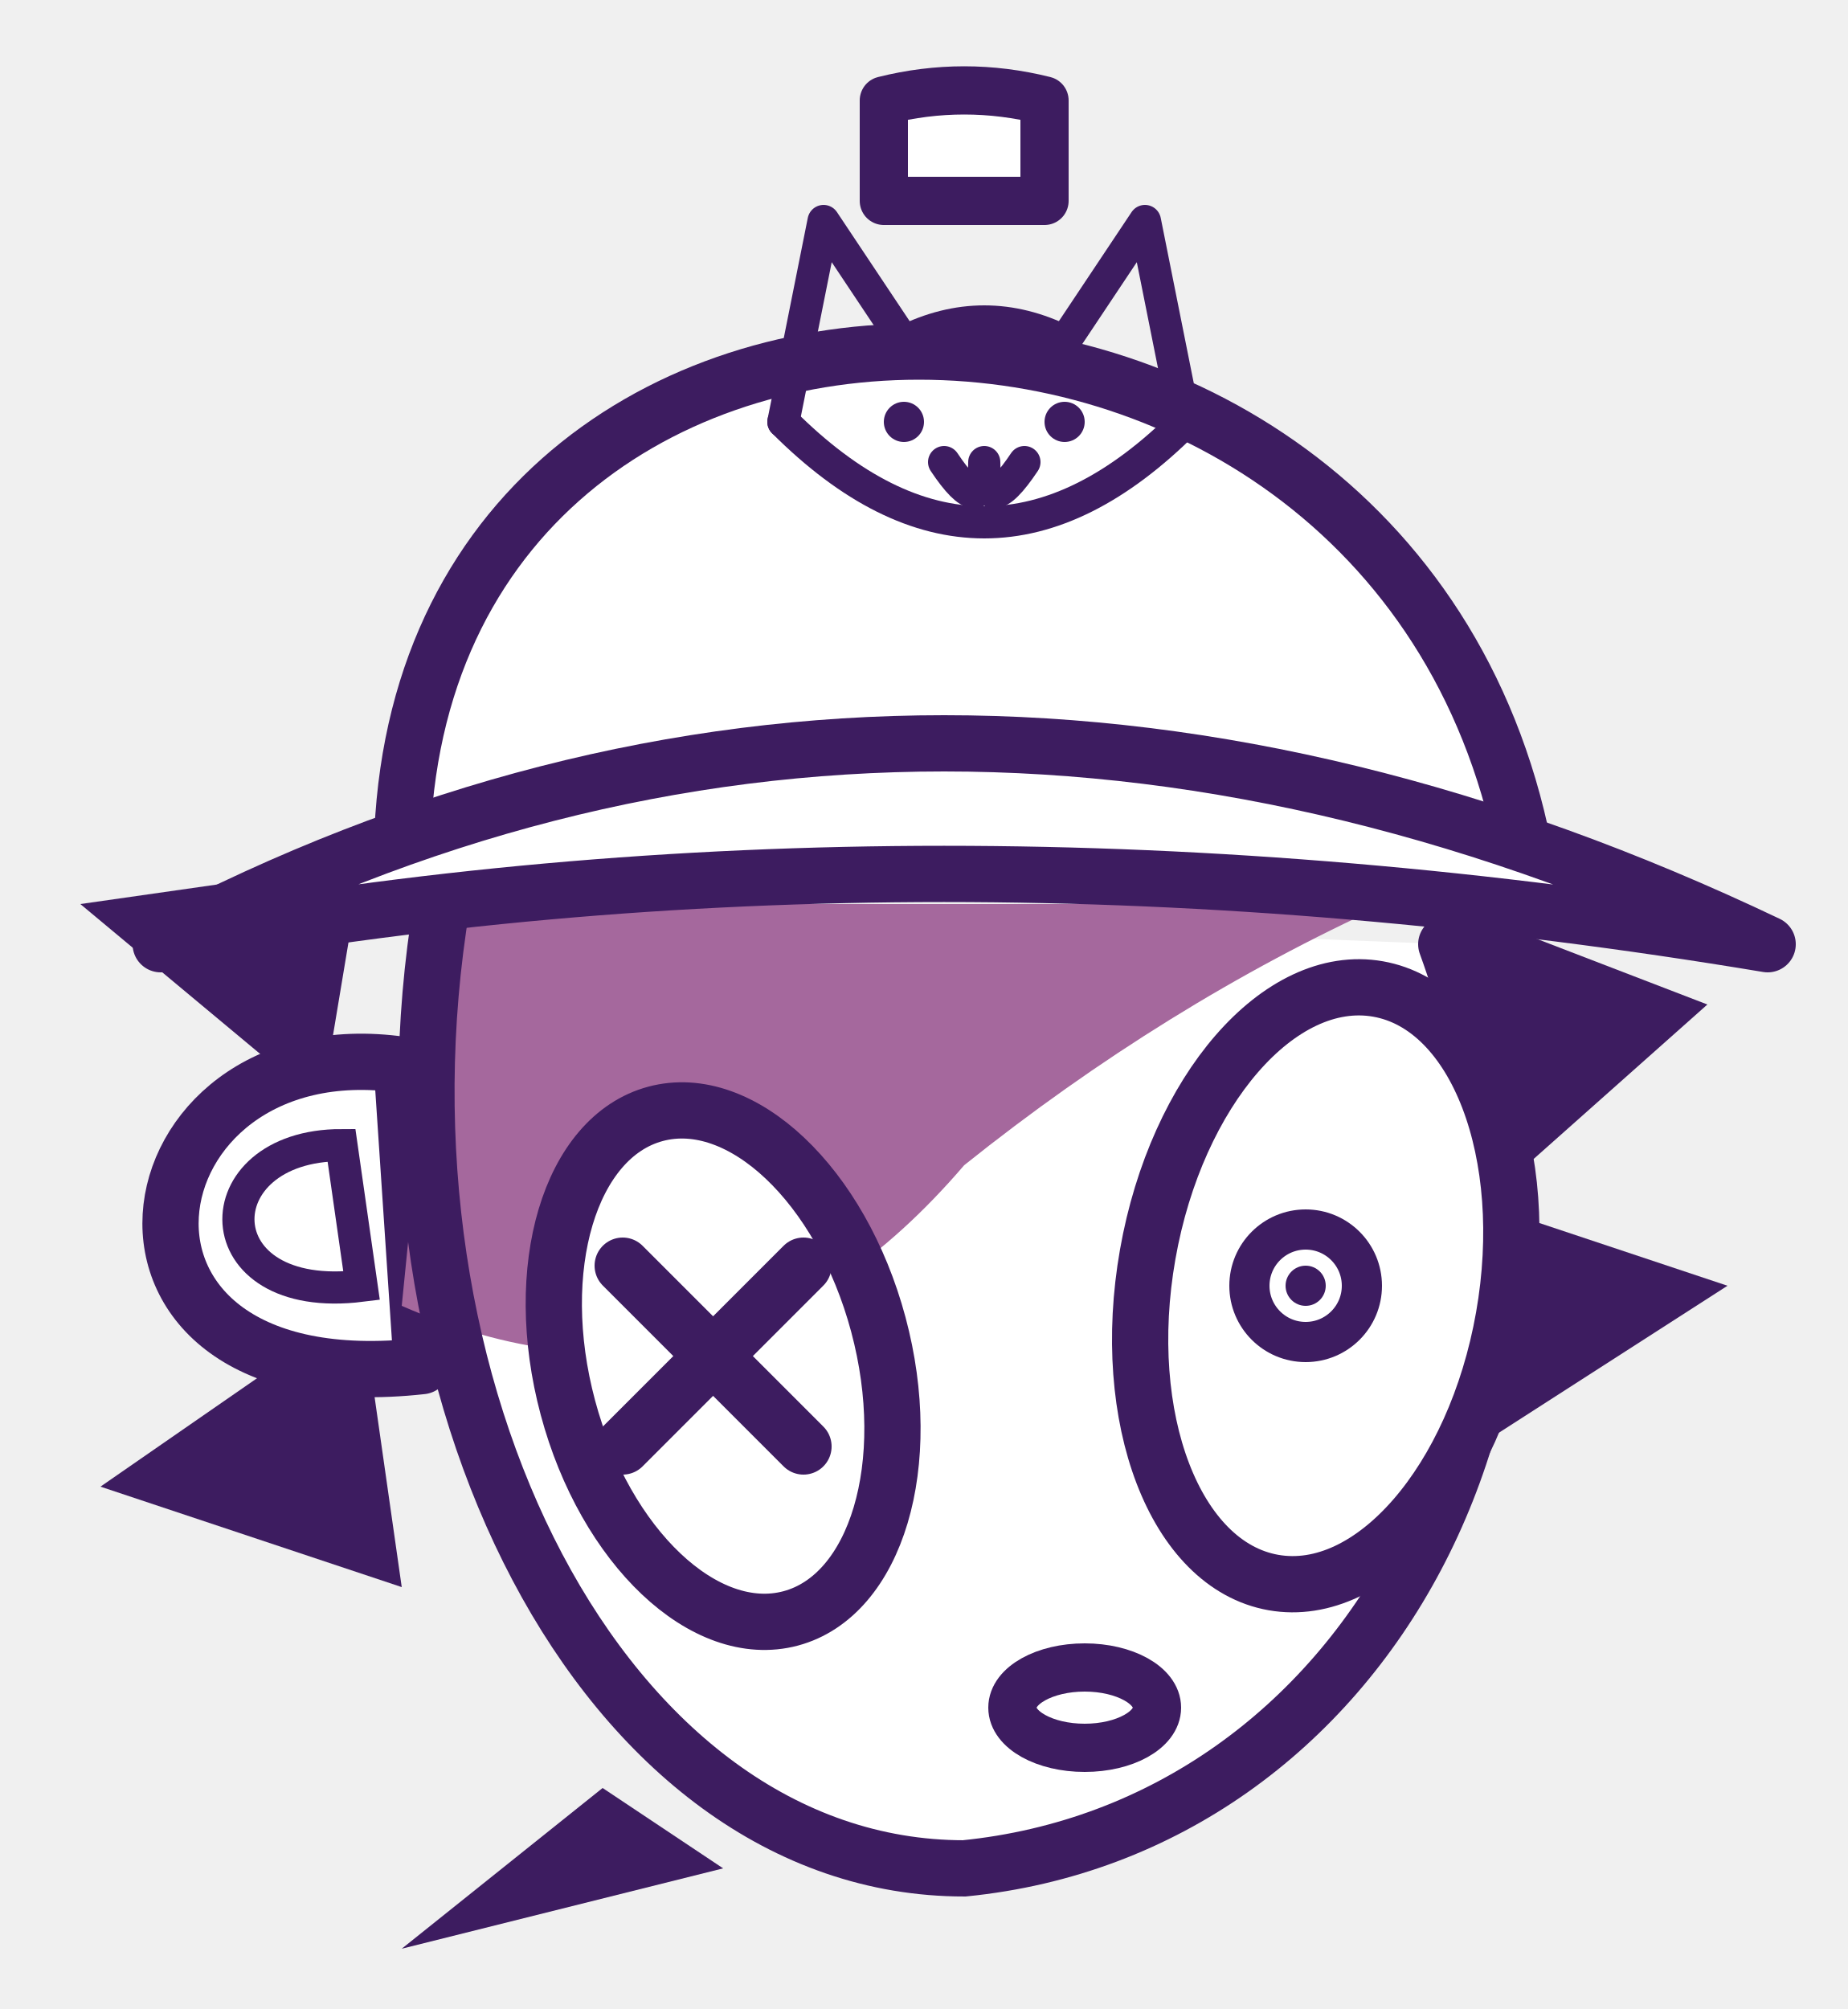
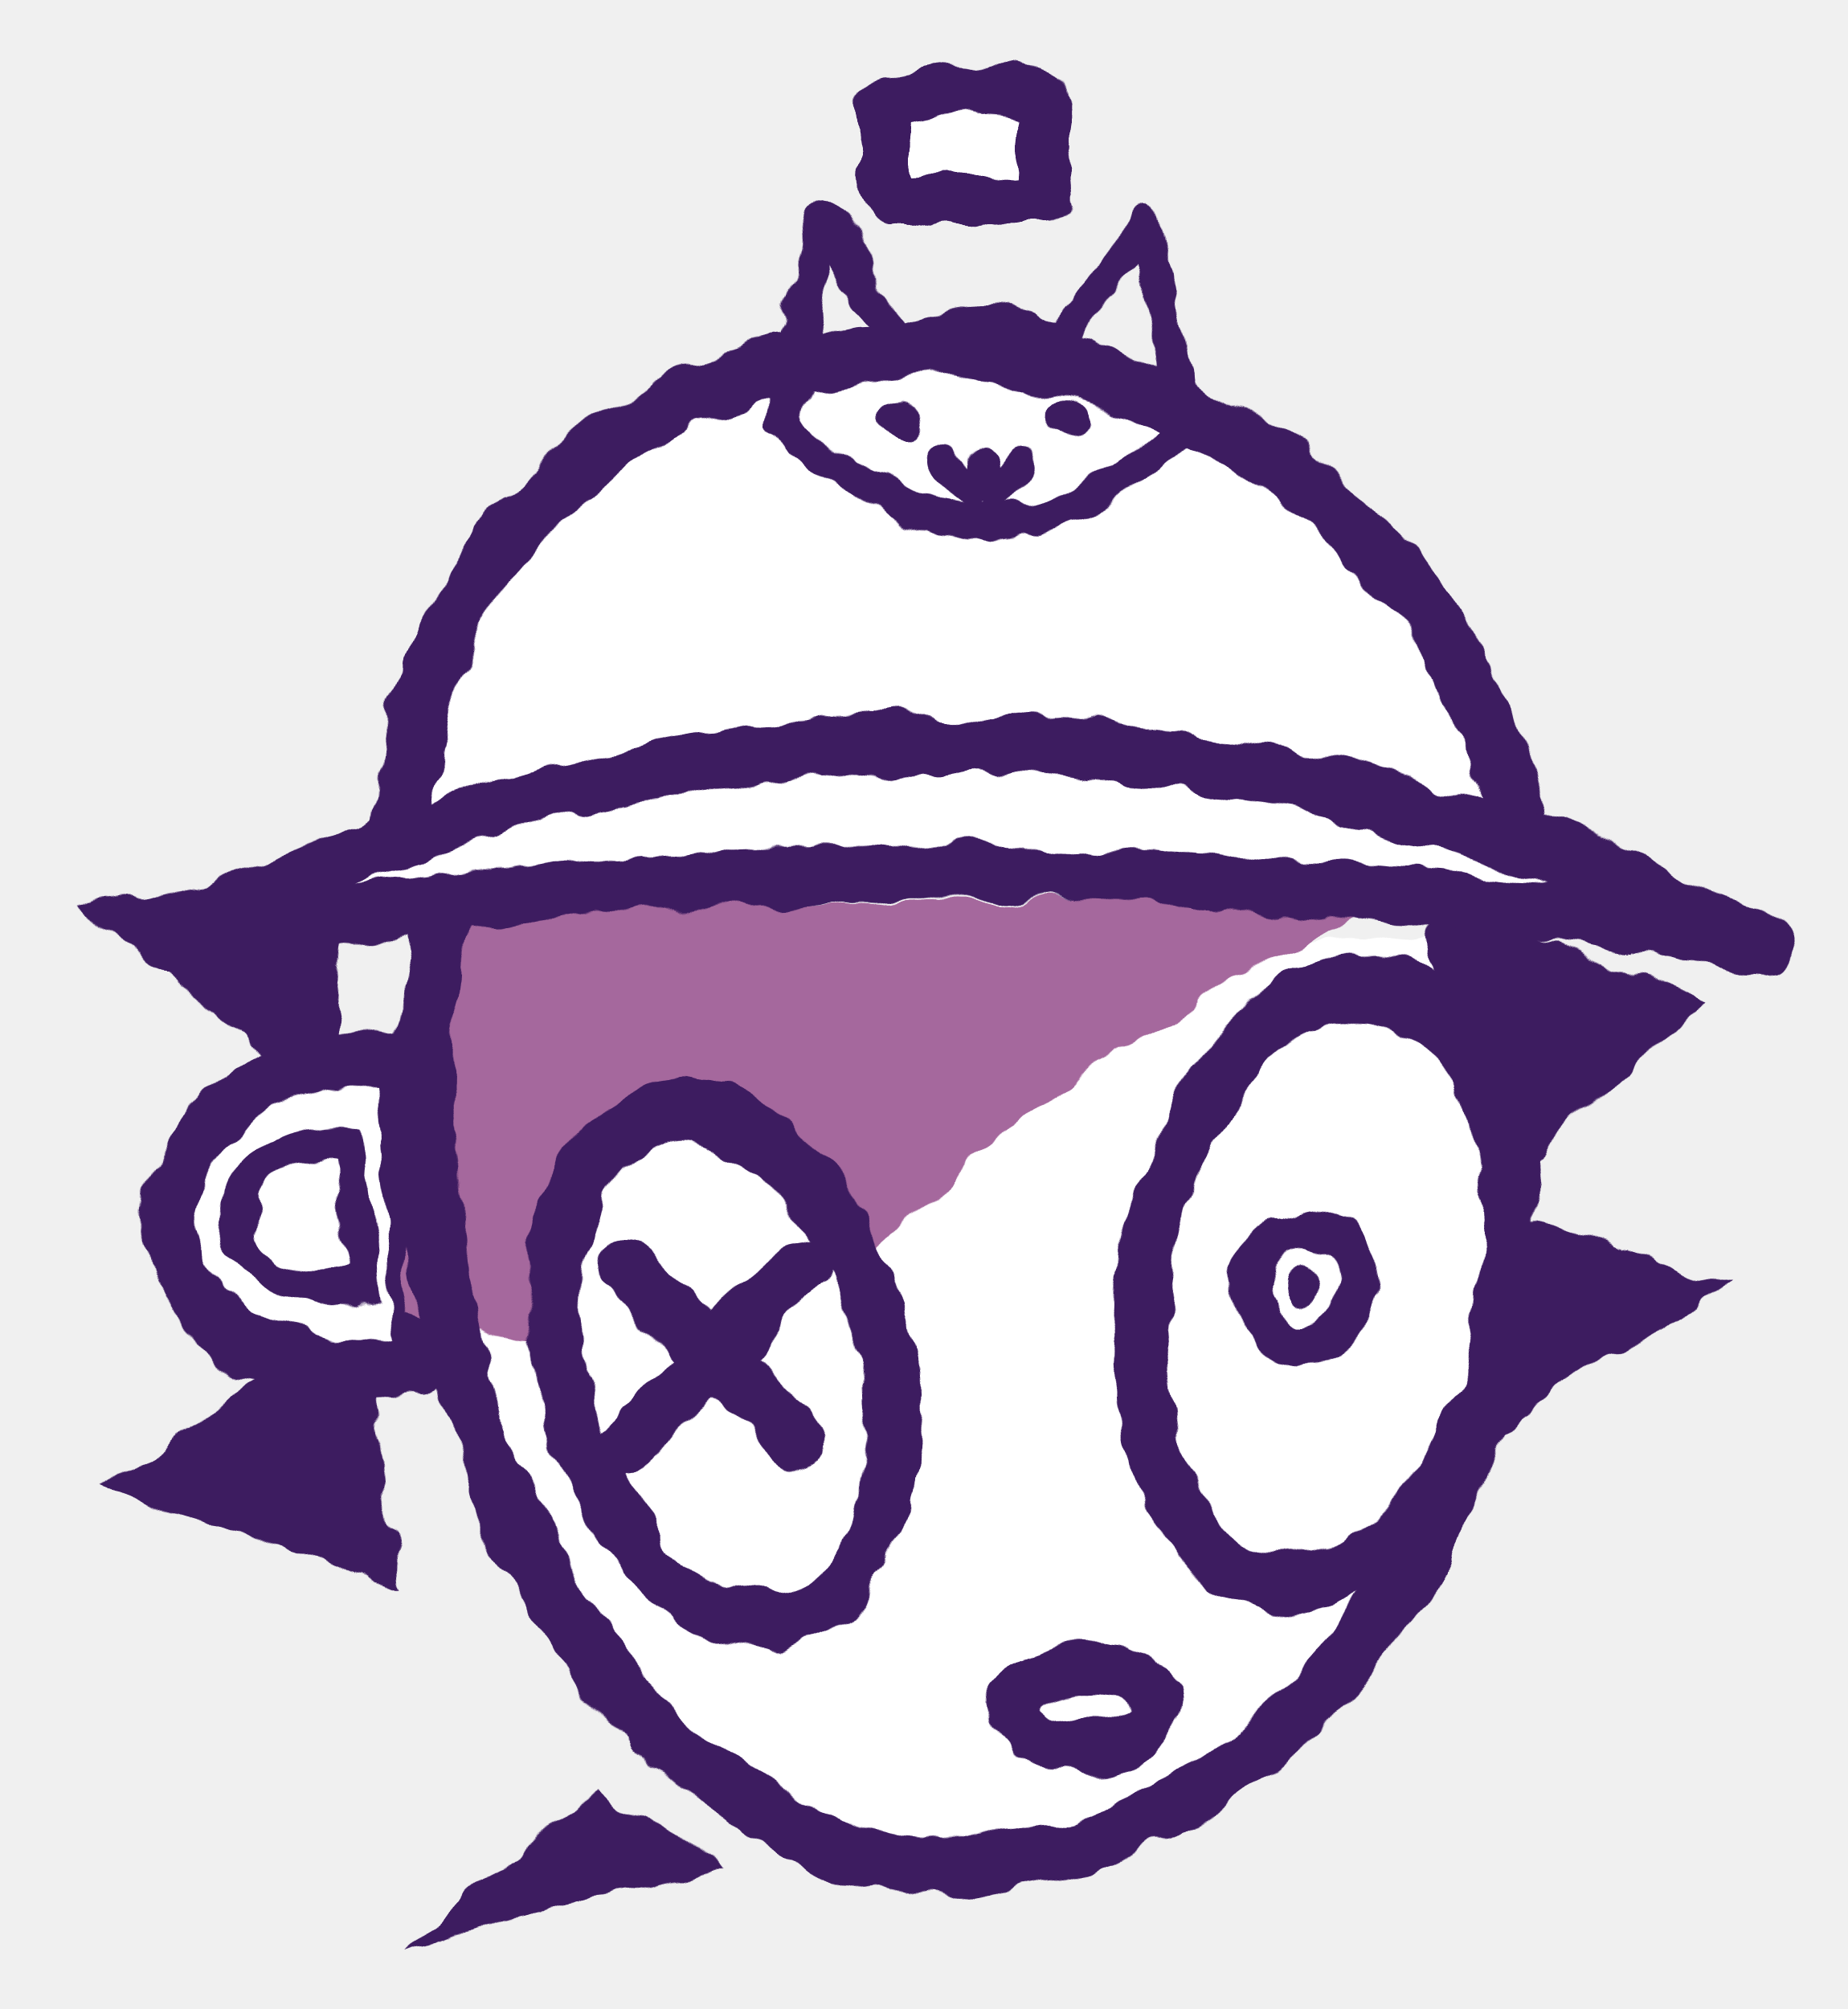
<svg xmlns="http://www.w3.org/2000/svg" viewBox="0 0 460 500">
-   <g transform="translate(-70, -35)">
+   <defs>
+     <filter id="jittery-edges" x="-5%" y="-5%" width="110%" height="110%">
+       <feTurbulence type="fractalNoise" baseFrequency="0.06" numOctaves="3" result="noise">
+         <animate attributeName="seed" values="0;10;20;5;15;25" dur="0.8s" repeatCount="indefinite" calcMode="discrete" />
+       </feTurbulence>
+       <feDisplacementMap in="SourceGraphic" in2="noise" scale="8.0" xChannelSelector="R" yChannelSelector="G" />
+     </filter>
+   </defs>
+   <g filter="url(#jittery-edges)" transform="translate(-70, -35)">
    <path d="M 160 250 L 90 260 L 150 310 Z M 160 360 L 95 405 L 170 430 Z M 220 480 L 170 520 L 250 500 Z" fill="#3d1c60" />
    <path d="M 430 260 L 495 285 L 450 325 Z M 440 335 L 500 355 L 430 400 Z" fill="#3d1c60" />
    <path d="M 170 250 C 170 80, 420 80, 450 250 Z" fill="#ffffff" stroke="#3d1c60" stroke-width="14" stroke-linejoin="round" />
    <path d="M 290 85 L 290 60 Q 310 55 330 60 L 330 85 Z" fill="#ffffff" stroke="#3d1c60" stroke-width="12" stroke-linejoin="round" />
    <path d="M 170 300 C 100 290, 85 385, 175 375 Z" fill="#ffffff" stroke="#3d1c60" stroke-width="14" stroke-linecap="round" stroke-linejoin="round" />
    <path d="M 155 320 C 120 320, 120 360, 160 355 Z" fill="#ffffff" stroke="#3d1c60" stroke-width="8" />
    <path d="M 180 260 C 160 380, 220 500, 310 500 C 410 490, 470 380, 430 270 L 180 260 Z" fill="#ffffff" />
    <path d="M 180 260 L 170 360 Q 250 395 310 325 Q 360 285 415 260 L 180 260 Z" fill="#a5689d" />
    <path d="M 180 260 C 160 380, 220 500, 310 500 C 410 490, 470 380, 430 270" fill="none" stroke="#3d1c60" stroke-width="14" stroke-linecap="round" />
    <path d="M 110 270 Q 300 170 510 270 Q 300 235 110 270 Z" fill="#ffffff" stroke="#3d1c60" stroke-width="14" stroke-linejoin="round" />
    <ellipse cx="250" cy="375" rx="40" ry="65" fill="#ffffff" stroke="#3d1c60" stroke-width="14" transform="rotate(-15 250 375)" />
    <path d="M 225 350 L 270 395 M 270 350 L 225 395" stroke="#3d1c60" stroke-width="14" stroke-linecap="round" />
    <ellipse cx="400" cy="355" rx="45" ry="75" fill="#ffffff" stroke="#3d1c60" stroke-width="14" transform="rotate(10 400 355)" />
    <circle cx="395" cy="355" r="14" fill="none" stroke="#3d1c60" stroke-width="10" />
    <circle cx="395" cy="355" r="5" fill="#3d1c60" />
    <ellipse cx="340" cy="460" rx="18" ry="10" fill="none" stroke="#3d1c60" stroke-width="12" />
    <g stroke="#3d1c60" stroke-width="8" stroke-linecap="round" stroke-linejoin="round" fill="none">
      <path d="M 265 140 L 275 90 L 295 120" />
      <path d="M 295 120 Q 315 110 335 120" />
      <path d="M 335 120 L 355 90 L 365 140" />
      <path d="M 265 140 Q 315 190 365 140" />
      <path d="M 305 150 Q 315 165 315 150 Q 315 165 325 150" />
    </g>
    <circle cx="295" cy="140" r="5" fill="#3d1c60" />
    <circle cx="335" cy="140" r="5" fill="#3d1c60" />
  </g>
</svg>
